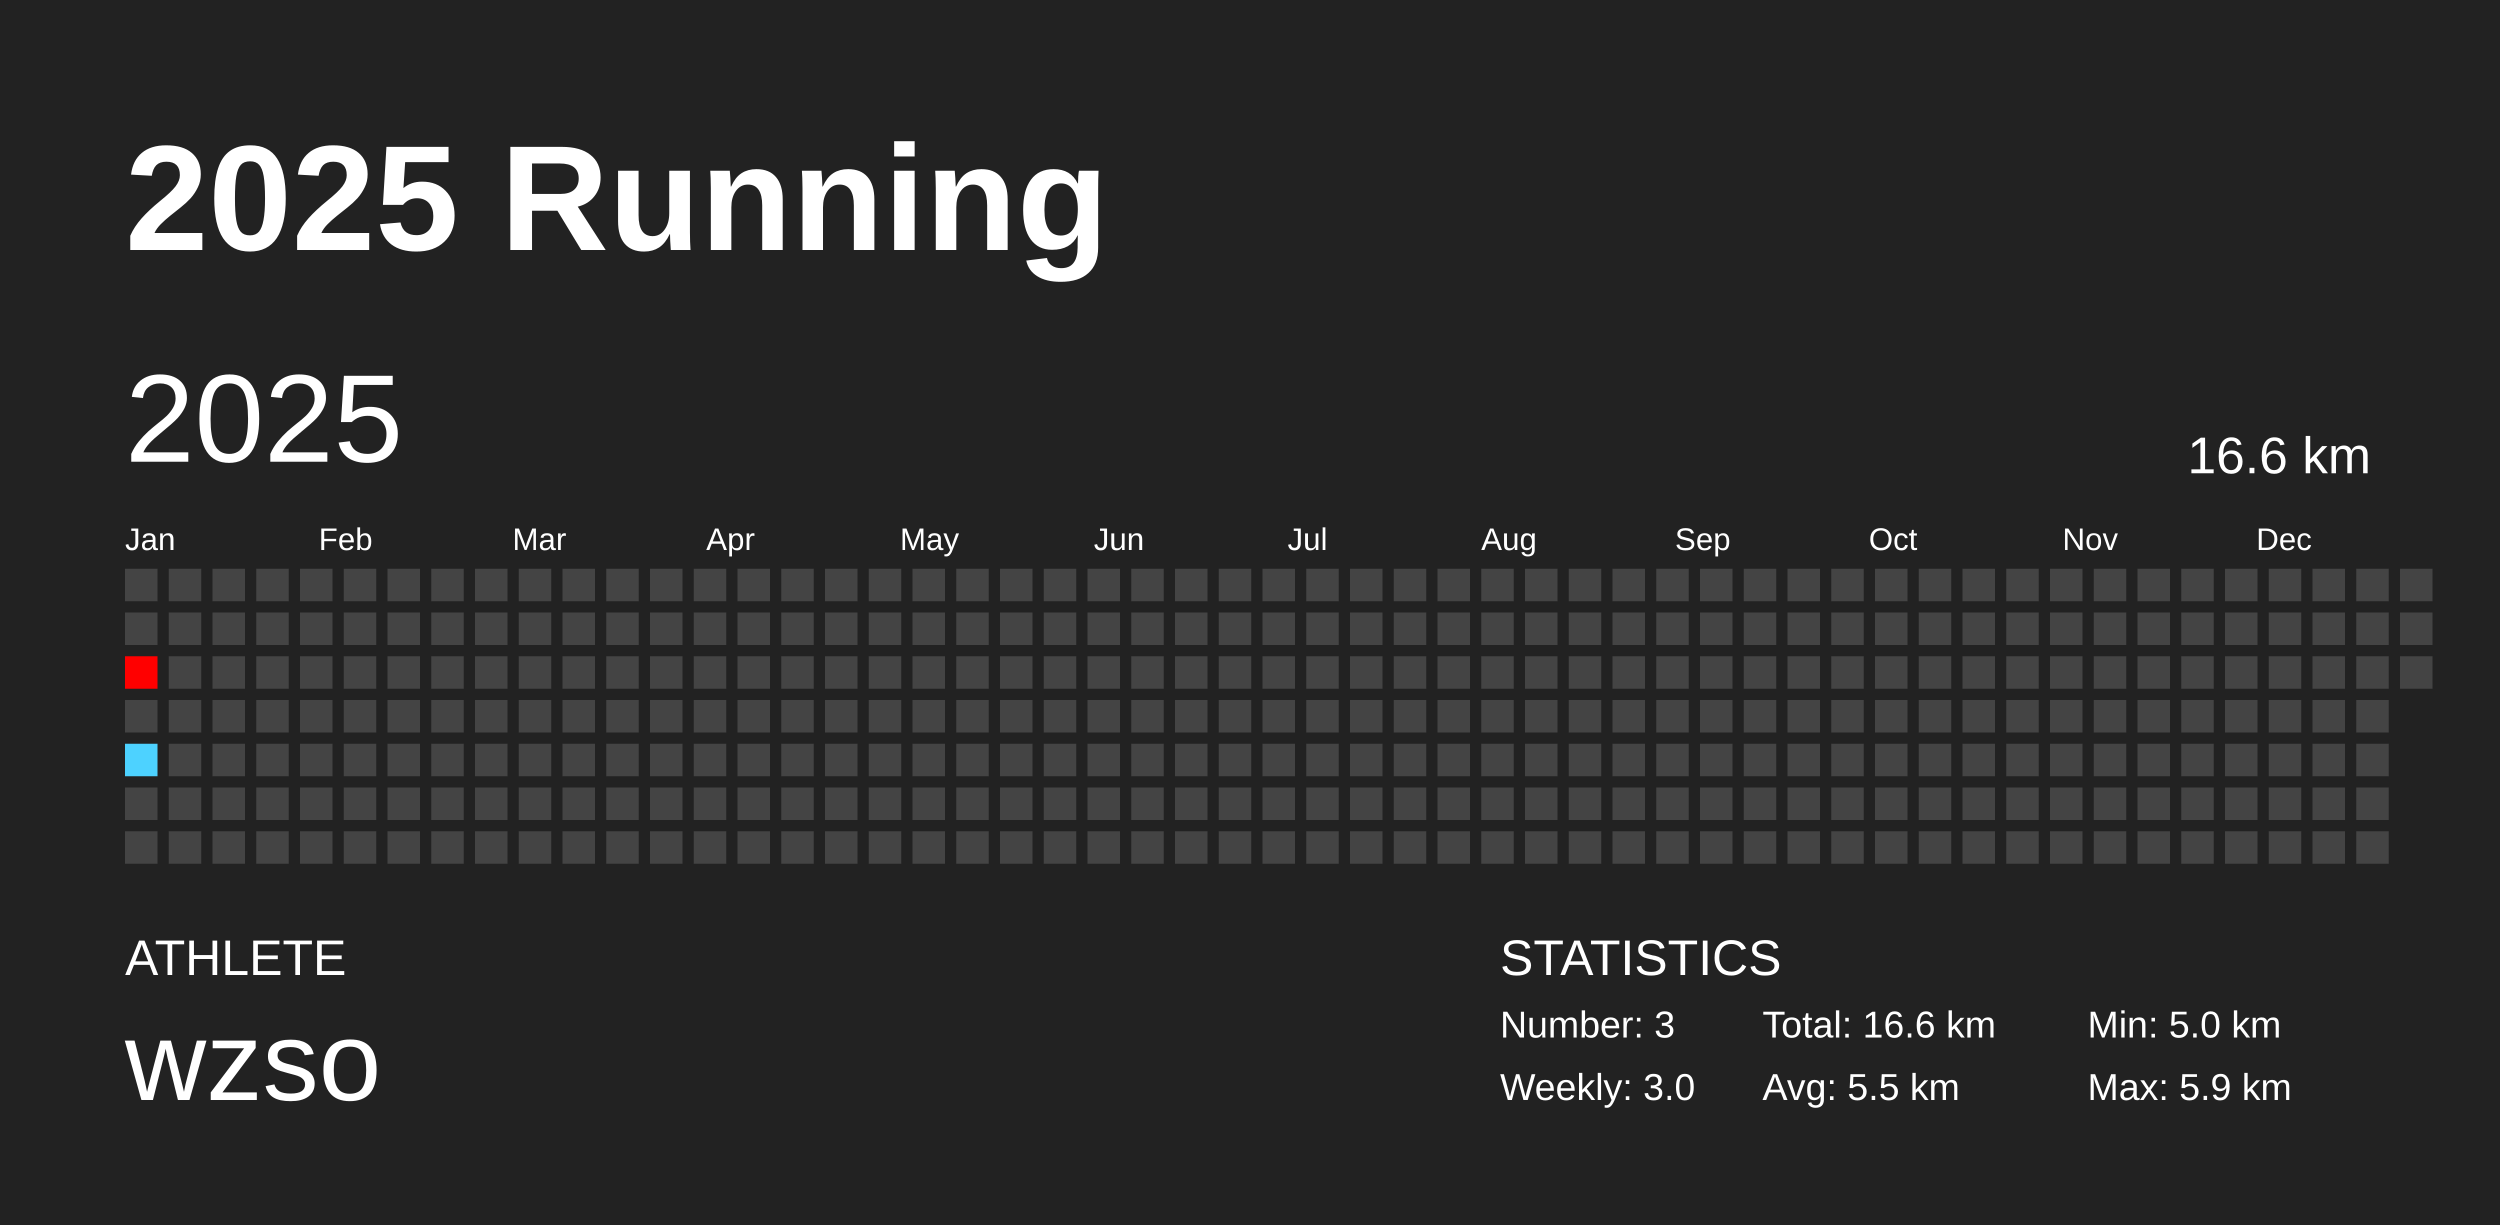
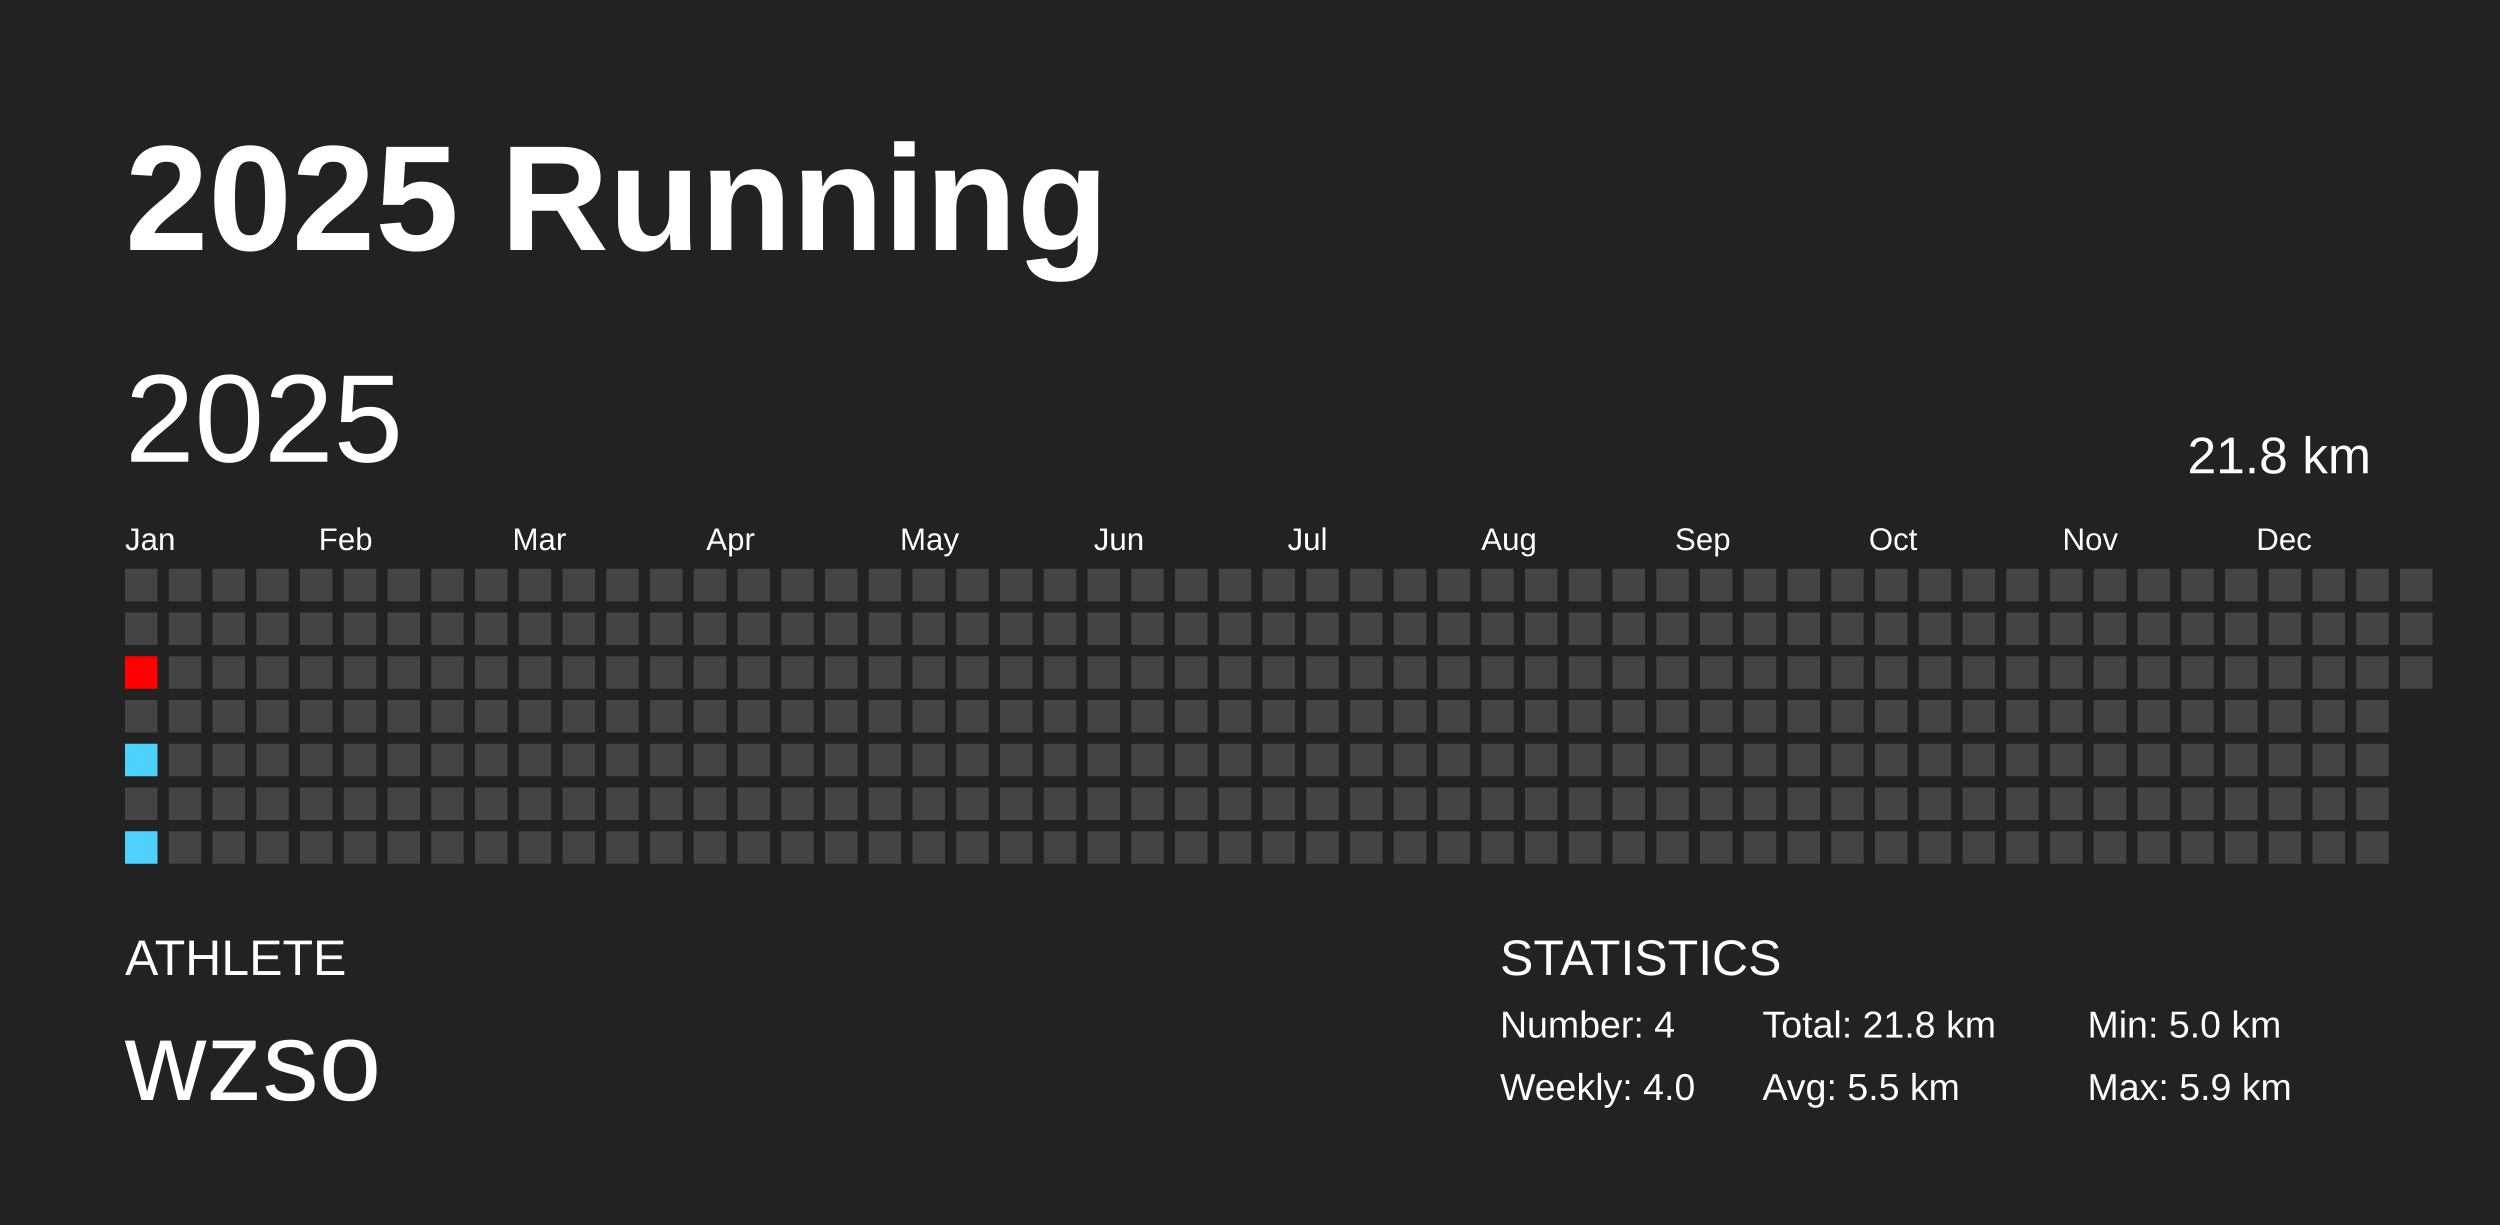
<svg xmlns="http://www.w3.org/2000/svg" baseProfile="full" height="98mm" version="1.1" viewBox="0,0,200,98" width="200mm">
  <defs />
  <rect fill="#222222" height="98" width="200" x="0" y="0" />
  <text fill="#FFFFFF" style="font-size:12px; font-family:Arial; font-weight:bold;" x="10" y="20">2025 Running</text>
  <text fill="#FFFFFF" style="font-size:4px; font-family:Arial" x="10" y="78">ATHLETE</text>
  <text fill="#FFFFFF" style="font-size:9px; font-family:Arial" x="10" y="88">wzso</text>
  <text fill="#FFFFFF" style="font-size:4px; font-family:Arial" x="120" y="78">STATISTICS</text>
-   <text fill="#FFFFFF" style="font-size:3px; font-family:Arial" x="120" y="83">Number: 3</text>
-   <text fill="#FFFFFF" style="font-size:3px; font-family:Arial" x="120" y="88">Weekly: 3.0</text>
-   <text fill="#FFFFFF" style="font-size:3px; font-family:Arial" x="141" y="83">Total: 16.6 km</text>
+   <text fill="#FFFFFF" style="font-size:3px; font-family:Arial" x="120" y="83">Number: 4</text>
+   <text fill="#FFFFFF" style="font-size:3px; font-family:Arial" x="120" y="88">Weekly: 4.0</text>
+   <text fill="#FFFFFF" style="font-size:3px; font-family:Arial" x="141" y="83">Total: 21.8 km</text>
  <text fill="#FFFFFF" style="font-size:3px; font-family:Arial" x="141" y="88">Avg: 5.5 km</text>
  <text fill="#FFFFFF" style="font-size:3px; font-family:Arial" x="167" y="83">Min: 5.0 km</text>
  <text fill="#FFFFFF" style="font-size:3px; font-family:Arial" x="167" y="88">Max: 5.9 km</text>
  <text dominant-baseline="hanging" fill="#FFFFFF" style="font-size:10.0px; font-family:Arial;" x="10" y="30">2025</text>
-   <text dominant-baseline="hanging" fill="#FFFFFF" style="font-size:4.125px; font-family:Arial;" x="175" y="35">16.6 km</text>
+   <text dominant-baseline="hanging" fill="#FFFFFF" style="font-size:4.125px; font-family:Arial;" x="175" y="35">21.8 km</text>
  <text fill="#FFFFFF" style="font-size:2.5px; font-family:Arial" x="10.0" y="44">Jan</text>
  <text fill="#FFFFFF" style="font-size:2.5px; font-family:Arial" x="25.5" y="44">Feb</text>
  <text fill="#FFFFFF" style="font-size:2.5px; font-family:Arial" x="41.0" y="44">Mar</text>
  <text fill="#FFFFFF" style="font-size:2.5px; font-family:Arial" x="56.5" y="44">Apr</text>
  <text fill="#FFFFFF" style="font-size:2.5px; font-family:Arial" x="72.0" y="44">May</text>
  <text fill="#FFFFFF" style="font-size:2.5px; font-family:Arial" x="87.5" y="44">Jun</text>
  <text fill="#FFFFFF" style="font-size:2.5px; font-family:Arial" x="103.0" y="44">Jul</text>
  <text fill="#FFFFFF" style="font-size:2.5px; font-family:Arial" x="118.5" y="44">Aug</text>
  <text fill="#FFFFFF" style="font-size:2.5px; font-family:Arial" x="134.0" y="44">Sep</text>
  <text fill="#FFFFFF" style="font-size:2.5px; font-family:Arial" x="149.5" y="44">Oct</text>
  <text fill="#FFFFFF" style="font-size:2.5px; font-family:Arial" x="165.0" y="44">Nov</text>
  <text fill="#FFFFFF" style="font-size:2.5px; font-family:Arial" x="180.5" y="44">Dec</text>
  <rect fill="#444444" height="2.6" width="2.6" x="10.0" y="45.5" />
  <rect fill="#444444" height="2.6" width="2.6" x="10.0" y="49.0" />
  <rect fill="#ff0000" height="2.6" width="2.6" x="10.0" y="52.5" />
  <rect fill="#444444" height="2.6" width="2.6" x="10.0" y="56.0" />
  <rect fill="#4dd2ff" height="2.6" width="2.6" x="10.0" y="59.5" />
  <rect fill="#444444" height="2.6" width="2.6" x="10.0" y="63.0" />
-   <rect fill="#444444" height="2.6" width="2.6" x="10.0" y="66.5" />
+   <rect fill="#4dd2ff" height="2.6" width="2.6" x="10.0" y="66.5" />
  <rect fill="#444444" height="2.6" width="2.6" x="13.5" y="45.5" />
  <rect fill="#444444" height="2.6" width="2.6" x="13.5" y="49.0" />
  <rect fill="#444444" height="2.6" width="2.6" x="13.5" y="52.5" />
  <rect fill="#444444" height="2.6" width="2.6" x="13.5" y="56.0" />
  <rect fill="#444444" height="2.6" width="2.6" x="13.5" y="59.5" />
  <rect fill="#444444" height="2.6" width="2.6" x="13.5" y="63.0" />
  <rect fill="#444444" height="2.6" width="2.6" x="13.5" y="66.5" />
  <rect fill="#444444" height="2.6" width="2.6" x="17.0" y="45.5" />
  <rect fill="#444444" height="2.6" width="2.6" x="17.0" y="49.0" />
  <rect fill="#444444" height="2.6" width="2.6" x="17.0" y="52.5" />
  <rect fill="#444444" height="2.6" width="2.6" x="17.0" y="56.0" />
  <rect fill="#444444" height="2.6" width="2.6" x="17.0" y="59.5" />
  <rect fill="#444444" height="2.6" width="2.6" x="17.0" y="63.0" />
  <rect fill="#444444" height="2.6" width="2.6" x="17.0" y="66.5" />
  <rect fill="#444444" height="2.6" width="2.6" x="20.5" y="45.5" />
  <rect fill="#444444" height="2.6" width="2.6" x="20.5" y="49.0" />
  <rect fill="#444444" height="2.6" width="2.6" x="20.5" y="52.5" />
  <rect fill="#444444" height="2.6" width="2.6" x="20.5" y="56.0" />
  <rect fill="#444444" height="2.6" width="2.6" x="20.5" y="59.5" />
  <rect fill="#444444" height="2.6" width="2.6" x="20.5" y="63.0" />
  <rect fill="#444444" height="2.6" width="2.6" x="20.5" y="66.5" />
  <rect fill="#444444" height="2.6" width="2.6" x="24.0" y="45.5" />
  <rect fill="#444444" height="2.6" width="2.6" x="24.0" y="49.0" />
  <rect fill="#444444" height="2.6" width="2.6" x="24.0" y="52.5" />
  <rect fill="#444444" height="2.6" width="2.6" x="24.0" y="56.0" />
  <rect fill="#444444" height="2.6" width="2.6" x="24.0" y="59.5" />
  <rect fill="#444444" height="2.6" width="2.6" x="24.0" y="63.0" />
  <rect fill="#444444" height="2.6" width="2.6" x="24.0" y="66.5" />
  <rect fill="#444444" height="2.6" width="2.6" x="27.5" y="45.5" />
  <rect fill="#444444" height="2.6" width="2.6" x="27.5" y="49.0" />
  <rect fill="#444444" height="2.6" width="2.6" x="27.5" y="52.5" />
  <rect fill="#444444" height="2.6" width="2.6" x="27.5" y="56.0" />
  <rect fill="#444444" height="2.6" width="2.6" x="27.5" y="59.5" />
  <rect fill="#444444" height="2.6" width="2.6" x="27.5" y="63.0" />
  <rect fill="#444444" height="2.6" width="2.6" x="27.5" y="66.5" />
  <rect fill="#444444" height="2.6" width="2.6" x="31.0" y="45.5" />
  <rect fill="#444444" height="2.6" width="2.6" x="31.0" y="49.0" />
  <rect fill="#444444" height="2.6" width="2.6" x="31.0" y="52.5" />
  <rect fill="#444444" height="2.6" width="2.6" x="31.0" y="56.0" />
  <rect fill="#444444" height="2.6" width="2.6" x="31.0" y="59.5" />
  <rect fill="#444444" height="2.6" width="2.6" x="31.0" y="63.0" />
  <rect fill="#444444" height="2.6" width="2.6" x="31.0" y="66.5" />
  <rect fill="#444444" height="2.6" width="2.6" x="34.5" y="45.5" />
  <rect fill="#444444" height="2.6" width="2.6" x="34.5" y="49.0" />
  <rect fill="#444444" height="2.6" width="2.6" x="34.5" y="52.5" />
  <rect fill="#444444" height="2.6" width="2.6" x="34.5" y="56.0" />
  <rect fill="#444444" height="2.6" width="2.6" x="34.5" y="59.5" />
  <rect fill="#444444" height="2.6" width="2.6" x="34.5" y="63.0" />
  <rect fill="#444444" height="2.6" width="2.6" x="34.5" y="66.5" />
  <rect fill="#444444" height="2.6" width="2.6" x="38.0" y="45.5" />
  <rect fill="#444444" height="2.6" width="2.6" x="38.0" y="49.0" />
  <rect fill="#444444" height="2.6" width="2.6" x="38.0" y="52.5" />
  <rect fill="#444444" height="2.6" width="2.6" x="38.0" y="56.0" />
  <rect fill="#444444" height="2.6" width="2.6" x="38.0" y="59.5" />
  <rect fill="#444444" height="2.6" width="2.6" x="38.0" y="63.0" />
  <rect fill="#444444" height="2.6" width="2.6" x="38.0" y="66.5" />
  <rect fill="#444444" height="2.6" width="2.6" x="41.5" y="45.5" />
  <rect fill="#444444" height="2.6" width="2.6" x="41.5" y="49.0" />
  <rect fill="#444444" height="2.6" width="2.6" x="41.5" y="52.5" />
  <rect fill="#444444" height="2.6" width="2.6" x="41.5" y="56.0" />
  <rect fill="#444444" height="2.6" width="2.6" x="41.5" y="59.5" />
  <rect fill="#444444" height="2.6" width="2.6" x="41.5" y="63.0" />
  <rect fill="#444444" height="2.6" width="2.6" x="41.5" y="66.5" />
  <rect fill="#444444" height="2.6" width="2.6" x="45.0" y="45.5" />
  <rect fill="#444444" height="2.6" width="2.6" x="45.0" y="49.0" />
  <rect fill="#444444" height="2.6" width="2.6" x="45.0" y="52.5" />
  <rect fill="#444444" height="2.6" width="2.6" x="45.0" y="56.0" />
  <rect fill="#444444" height="2.6" width="2.6" x="45.0" y="59.5" />
  <rect fill="#444444" height="2.6" width="2.6" x="45.0" y="63.0" />
  <rect fill="#444444" height="2.6" width="2.6" x="45.0" y="66.5" />
  <rect fill="#444444" height="2.6" width="2.6" x="48.5" y="45.5" />
  <rect fill="#444444" height="2.6" width="2.6" x="48.5" y="49.0" />
  <rect fill="#444444" height="2.6" width="2.6" x="48.5" y="52.5" />
  <rect fill="#444444" height="2.6" width="2.6" x="48.5" y="56.0" />
  <rect fill="#444444" height="2.6" width="2.6" x="48.5" y="59.5" />
  <rect fill="#444444" height="2.6" width="2.6" x="48.5" y="63.0" />
  <rect fill="#444444" height="2.6" width="2.6" x="48.5" y="66.5" />
  <rect fill="#444444" height="2.6" width="2.6" x="52.0" y="45.5" />
  <rect fill="#444444" height="2.6" width="2.6" x="52.0" y="49.0" />
  <rect fill="#444444" height="2.6" width="2.6" x="52.0" y="52.5" />
  <rect fill="#444444" height="2.6" width="2.6" x="52.0" y="56.0" />
  <rect fill="#444444" height="2.6" width="2.6" x="52.0" y="59.5" />
  <rect fill="#444444" height="2.6" width="2.6" x="52.0" y="63.0" />
  <rect fill="#444444" height="2.6" width="2.6" x="52.0" y="66.5" />
  <rect fill="#444444" height="2.6" width="2.6" x="55.5" y="45.5" />
  <rect fill="#444444" height="2.6" width="2.6" x="55.5" y="49.0" />
  <rect fill="#444444" height="2.6" width="2.6" x="55.5" y="52.5" />
  <rect fill="#444444" height="2.6" width="2.6" x="55.5" y="56.0" />
  <rect fill="#444444" height="2.6" width="2.6" x="55.5" y="59.5" />
  <rect fill="#444444" height="2.6" width="2.6" x="55.5" y="63.0" />
  <rect fill="#444444" height="2.6" width="2.6" x="55.5" y="66.5" />
  <rect fill="#444444" height="2.6" width="2.6" x="59.0" y="45.5" />
  <rect fill="#444444" height="2.6" width="2.6" x="59.0" y="49.0" />
  <rect fill="#444444" height="2.6" width="2.6" x="59.0" y="52.5" />
  <rect fill="#444444" height="2.6" width="2.6" x="59.0" y="56.0" />
  <rect fill="#444444" height="2.6" width="2.6" x="59.0" y="59.5" />
  <rect fill="#444444" height="2.6" width="2.6" x="59.0" y="63.0" />
  <rect fill="#444444" height="2.6" width="2.6" x="59.0" y="66.5" />
  <rect fill="#444444" height="2.6" width="2.6" x="62.5" y="45.5" />
  <rect fill="#444444" height="2.6" width="2.6" x="62.5" y="49.0" />
  <rect fill="#444444" height="2.6" width="2.6" x="62.5" y="52.5" />
  <rect fill="#444444" height="2.6" width="2.6" x="62.5" y="56.0" />
  <rect fill="#444444" height="2.6" width="2.6" x="62.5" y="59.5" />
  <rect fill="#444444" height="2.6" width="2.6" x="62.5" y="63.0" />
  <rect fill="#444444" height="2.6" width="2.6" x="62.5" y="66.5" />
  <rect fill="#444444" height="2.6" width="2.6" x="66.0" y="45.5" />
  <rect fill="#444444" height="2.6" width="2.6" x="66.0" y="49.0" />
  <rect fill="#444444" height="2.6" width="2.6" x="66.0" y="52.5" />
  <rect fill="#444444" height="2.6" width="2.6" x="66.0" y="56.0" />
  <rect fill="#444444" height="2.6" width="2.6" x="66.0" y="59.5" />
  <rect fill="#444444" height="2.6" width="2.6" x="66.0" y="63.0" />
  <rect fill="#444444" height="2.6" width="2.6" x="66.0" y="66.5" />
  <rect fill="#444444" height="2.6" width="2.6" x="69.5" y="45.5" />
  <rect fill="#444444" height="2.6" width="2.6" x="69.5" y="49.0" />
  <rect fill="#444444" height="2.6" width="2.6" x="69.5" y="52.5" />
  <rect fill="#444444" height="2.6" width="2.6" x="69.5" y="56.0" />
  <rect fill="#444444" height="2.6" width="2.6" x="69.5" y="59.5" />
  <rect fill="#444444" height="2.6" width="2.6" x="69.5" y="63.0" />
  <rect fill="#444444" height="2.6" width="2.6" x="69.5" y="66.5" />
  <rect fill="#444444" height="2.6" width="2.6" x="73.0" y="45.5" />
  <rect fill="#444444" height="2.6" width="2.6" x="73.0" y="49.0" />
  <rect fill="#444444" height="2.6" width="2.6" x="73.0" y="52.5" />
  <rect fill="#444444" height="2.6" width="2.6" x="73.0" y="56.0" />
  <rect fill="#444444" height="2.6" width="2.6" x="73.0" y="59.5" />
  <rect fill="#444444" height="2.6" width="2.6" x="73.0" y="63.0" />
  <rect fill="#444444" height="2.6" width="2.6" x="73.0" y="66.5" />
  <rect fill="#444444" height="2.6" width="2.6" x="76.5" y="45.5" />
  <rect fill="#444444" height="2.6" width="2.6" x="76.5" y="49.0" />
  <rect fill="#444444" height="2.6" width="2.6" x="76.5" y="52.5" />
  <rect fill="#444444" height="2.6" width="2.6" x="76.5" y="56.0" />
  <rect fill="#444444" height="2.6" width="2.6" x="76.5" y="59.5" />
  <rect fill="#444444" height="2.6" width="2.6" x="76.5" y="63.0" />
  <rect fill="#444444" height="2.6" width="2.6" x="76.5" y="66.5" />
  <rect fill="#444444" height="2.6" width="2.6" x="80.0" y="45.5" />
  <rect fill="#444444" height="2.6" width="2.6" x="80.0" y="49.0" />
  <rect fill="#444444" height="2.6" width="2.6" x="80.0" y="52.5" />
  <rect fill="#444444" height="2.6" width="2.6" x="80.0" y="56.0" />
  <rect fill="#444444" height="2.6" width="2.6" x="80.0" y="59.5" />
  <rect fill="#444444" height="2.6" width="2.6" x="80.0" y="63.0" />
  <rect fill="#444444" height="2.6" width="2.6" x="80.0" y="66.5" />
  <rect fill="#444444" height="2.6" width="2.6" x="83.5" y="45.5" />
  <rect fill="#444444" height="2.6" width="2.6" x="83.5" y="49.0" />
  <rect fill="#444444" height="2.6" width="2.6" x="83.5" y="52.5" />
  <rect fill="#444444" height="2.6" width="2.6" x="83.5" y="56.0" />
  <rect fill="#444444" height="2.6" width="2.6" x="83.5" y="59.5" />
  <rect fill="#444444" height="2.6" width="2.6" x="83.5" y="63.0" />
  <rect fill="#444444" height="2.6" width="2.6" x="83.5" y="66.5" />
  <rect fill="#444444" height="2.6" width="2.6" x="87.0" y="45.5" />
  <rect fill="#444444" height="2.6" width="2.6" x="87.0" y="49.0" />
  <rect fill="#444444" height="2.6" width="2.6" x="87.0" y="52.5" />
  <rect fill="#444444" height="2.6" width="2.6" x="87.0" y="56.0" />
  <rect fill="#444444" height="2.6" width="2.6" x="87.0" y="59.5" />
  <rect fill="#444444" height="2.6" width="2.6" x="87.0" y="63.0" />
  <rect fill="#444444" height="2.6" width="2.6" x="87.0" y="66.5" />
  <rect fill="#444444" height="2.6" width="2.6" x="90.5" y="45.5" />
  <rect fill="#444444" height="2.6" width="2.6" x="90.5" y="49.0" />
  <rect fill="#444444" height="2.6" width="2.6" x="90.5" y="52.5" />
  <rect fill="#444444" height="2.6" width="2.6" x="90.5" y="56.0" />
  <rect fill="#444444" height="2.6" width="2.6" x="90.5" y="59.5" />
  <rect fill="#444444" height="2.6" width="2.6" x="90.5" y="63.0" />
  <rect fill="#444444" height="2.6" width="2.6" x="90.5" y="66.5" />
  <rect fill="#444444" height="2.6" width="2.6" x="94.0" y="45.5" />
  <rect fill="#444444" height="2.6" width="2.6" x="94.0" y="49.0" />
  <rect fill="#444444" height="2.6" width="2.6" x="94.0" y="52.5" />
  <rect fill="#444444" height="2.6" width="2.6" x="94.0" y="56.0" />
  <rect fill="#444444" height="2.6" width="2.6" x="94.0" y="59.5" />
  <rect fill="#444444" height="2.6" width="2.6" x="94.0" y="63.0" />
  <rect fill="#444444" height="2.6" width="2.6" x="94.0" y="66.5" />
  <rect fill="#444444" height="2.6" width="2.6" x="97.5" y="45.5" />
  <rect fill="#444444" height="2.6" width="2.6" x="97.5" y="49.0" />
  <rect fill="#444444" height="2.6" width="2.6" x="97.5" y="52.5" />
  <rect fill="#444444" height="2.6" width="2.6" x="97.5" y="56.0" />
  <rect fill="#444444" height="2.6" width="2.6" x="97.5" y="59.5" />
  <rect fill="#444444" height="2.6" width="2.6" x="97.5" y="63.0" />
  <rect fill="#444444" height="2.6" width="2.6" x="97.5" y="66.5" />
  <rect fill="#444444" height="2.6" width="2.6" x="101.0" y="45.5" />
  <rect fill="#444444" height="2.6" width="2.6" x="101.0" y="49.0" />
  <rect fill="#444444" height="2.6" width="2.6" x="101.0" y="52.5" />
  <rect fill="#444444" height="2.6" width="2.6" x="101.0" y="56.0" />
  <rect fill="#444444" height="2.6" width="2.6" x="101.0" y="59.5" />
  <rect fill="#444444" height="2.6" width="2.6" x="101.0" y="63.0" />
  <rect fill="#444444" height="2.6" width="2.6" x="101.0" y="66.5" />
  <rect fill="#444444" height="2.6" width="2.6" x="104.5" y="45.5" />
  <rect fill="#444444" height="2.6" width="2.6" x="104.5" y="49.0" />
  <rect fill="#444444" height="2.6" width="2.6" x="104.5" y="52.5" />
  <rect fill="#444444" height="2.6" width="2.6" x="104.5" y="56.0" />
  <rect fill="#444444" height="2.6" width="2.6" x="104.5" y="59.5" />
  <rect fill="#444444" height="2.6" width="2.6" x="104.5" y="63.0" />
  <rect fill="#444444" height="2.6" width="2.6" x="104.5" y="66.5" />
  <rect fill="#444444" height="2.6" width="2.6" x="108.0" y="45.5" />
  <rect fill="#444444" height="2.6" width="2.6" x="108.0" y="49.0" />
  <rect fill="#444444" height="2.6" width="2.6" x="108.0" y="52.5" />
  <rect fill="#444444" height="2.6" width="2.6" x="108.0" y="56.0" />
  <rect fill="#444444" height="2.6" width="2.6" x="108.0" y="59.5" />
  <rect fill="#444444" height="2.6" width="2.6" x="108.0" y="63.0" />
  <rect fill="#444444" height="2.6" width="2.6" x="108.0" y="66.5" />
  <rect fill="#444444" height="2.6" width="2.6" x="111.5" y="45.5" />
  <rect fill="#444444" height="2.6" width="2.6" x="111.5" y="49.0" />
  <rect fill="#444444" height="2.6" width="2.6" x="111.5" y="52.5" />
  <rect fill="#444444" height="2.6" width="2.6" x="111.5" y="56.0" />
  <rect fill="#444444" height="2.6" width="2.6" x="111.5" y="59.5" />
  <rect fill="#444444" height="2.6" width="2.6" x="111.5" y="63.0" />
  <rect fill="#444444" height="2.6" width="2.6" x="111.5" y="66.5" />
  <rect fill="#444444" height="2.6" width="2.6" x="115.0" y="45.5" />
  <rect fill="#444444" height="2.6" width="2.6" x="115.0" y="49.0" />
  <rect fill="#444444" height="2.6" width="2.6" x="115.0" y="52.5" />
  <rect fill="#444444" height="2.6" width="2.6" x="115.0" y="56.0" />
  <rect fill="#444444" height="2.6" width="2.6" x="115.0" y="59.5" />
  <rect fill="#444444" height="2.6" width="2.6" x="115.0" y="63.0" />
  <rect fill="#444444" height="2.6" width="2.6" x="115.0" y="66.5" />
  <rect fill="#444444" height="2.6" width="2.6" x="118.5" y="45.5" />
  <rect fill="#444444" height="2.6" width="2.6" x="118.5" y="49.0" />
  <rect fill="#444444" height="2.6" width="2.6" x="118.5" y="52.5" />
  <rect fill="#444444" height="2.6" width="2.6" x="118.5" y="56.0" />
  <rect fill="#444444" height="2.6" width="2.6" x="118.5" y="59.5" />
  <rect fill="#444444" height="2.6" width="2.6" x="118.5" y="63.0" />
  <rect fill="#444444" height="2.6" width="2.6" x="118.5" y="66.5" />
  <rect fill="#444444" height="2.6" width="2.6" x="122.0" y="45.5" />
  <rect fill="#444444" height="2.6" width="2.6" x="122.0" y="49.0" />
  <rect fill="#444444" height="2.6" width="2.6" x="122.0" y="52.5" />
  <rect fill="#444444" height="2.6" width="2.6" x="122.0" y="56.0" />
  <rect fill="#444444" height="2.6" width="2.6" x="122.0" y="59.5" />
  <rect fill="#444444" height="2.6" width="2.6" x="122.0" y="63.0" />
  <rect fill="#444444" height="2.6" width="2.6" x="122.0" y="66.5" />
  <rect fill="#444444" height="2.6" width="2.6" x="125.5" y="45.5" />
  <rect fill="#444444" height="2.6" width="2.6" x="125.5" y="49.0" />
  <rect fill="#444444" height="2.6" width="2.6" x="125.5" y="52.5" />
  <rect fill="#444444" height="2.6" width="2.6" x="125.5" y="56.0" />
  <rect fill="#444444" height="2.6" width="2.6" x="125.5" y="59.5" />
  <rect fill="#444444" height="2.6" width="2.6" x="125.5" y="63.0" />
  <rect fill="#444444" height="2.6" width="2.6" x="125.5" y="66.5" />
  <rect fill="#444444" height="2.6" width="2.6" x="129.0" y="45.5" />
  <rect fill="#444444" height="2.6" width="2.6" x="129.0" y="49.0" />
  <rect fill="#444444" height="2.6" width="2.6" x="129.0" y="52.5" />
  <rect fill="#444444" height="2.6" width="2.6" x="129.0" y="56.0" />
  <rect fill="#444444" height="2.6" width="2.6" x="129.0" y="59.5" />
  <rect fill="#444444" height="2.6" width="2.6" x="129.0" y="63.0" />
  <rect fill="#444444" height="2.6" width="2.6" x="129.0" y="66.5" />
  <rect fill="#444444" height="2.6" width="2.6" x="132.5" y="45.5" />
  <rect fill="#444444" height="2.6" width="2.6" x="132.5" y="49.0" />
  <rect fill="#444444" height="2.6" width="2.6" x="132.5" y="52.5" />
  <rect fill="#444444" height="2.6" width="2.6" x="132.5" y="56.0" />
  <rect fill="#444444" height="2.6" width="2.6" x="132.5" y="59.5" />
  <rect fill="#444444" height="2.6" width="2.6" x="132.5" y="63.0" />
  <rect fill="#444444" height="2.6" width="2.6" x="132.5" y="66.5" />
  <rect fill="#444444" height="2.6" width="2.6" x="136.0" y="45.5" />
  <rect fill="#444444" height="2.6" width="2.6" x="136.0" y="49.0" />
  <rect fill="#444444" height="2.6" width="2.6" x="136.0" y="52.5" />
  <rect fill="#444444" height="2.6" width="2.6" x="136.0" y="56.0" />
  <rect fill="#444444" height="2.6" width="2.6" x="136.0" y="59.5" />
  <rect fill="#444444" height="2.6" width="2.6" x="136.0" y="63.0" />
  <rect fill="#444444" height="2.6" width="2.6" x="136.0" y="66.5" />
  <rect fill="#444444" height="2.6" width="2.6" x="139.5" y="45.5" />
  <rect fill="#444444" height="2.6" width="2.6" x="139.5" y="49.0" />
  <rect fill="#444444" height="2.6" width="2.6" x="139.5" y="52.5" />
  <rect fill="#444444" height="2.6" width="2.6" x="139.5" y="56.0" />
  <rect fill="#444444" height="2.6" width="2.6" x="139.5" y="59.5" />
  <rect fill="#444444" height="2.6" width="2.6" x="139.5" y="63.0" />
  <rect fill="#444444" height="2.6" width="2.6" x="139.5" y="66.5" />
  <rect fill="#444444" height="2.6" width="2.6" x="143.0" y="45.5" />
  <rect fill="#444444" height="2.6" width="2.6" x="143.0" y="49.0" />
  <rect fill="#444444" height="2.6" width="2.6" x="143.0" y="52.5" />
  <rect fill="#444444" height="2.6" width="2.6" x="143.0" y="56.0" />
  <rect fill="#444444" height="2.6" width="2.6" x="143.0" y="59.5" />
  <rect fill="#444444" height="2.6" width="2.6" x="143.0" y="63.0" />
  <rect fill="#444444" height="2.6" width="2.6" x="143.0" y="66.5" />
  <rect fill="#444444" height="2.6" width="2.6" x="146.5" y="45.5" />
  <rect fill="#444444" height="2.6" width="2.6" x="146.5" y="49.0" />
  <rect fill="#444444" height="2.6" width="2.6" x="146.5" y="52.5" />
  <rect fill="#444444" height="2.6" width="2.6" x="146.5" y="56.0" />
  <rect fill="#444444" height="2.6" width="2.6" x="146.5" y="59.5" />
  <rect fill="#444444" height="2.6" width="2.6" x="146.5" y="63.0" />
  <rect fill="#444444" height="2.6" width="2.6" x="146.5" y="66.5" />
  <rect fill="#444444" height="2.6" width="2.6" x="150.0" y="45.5" />
  <rect fill="#444444" height="2.6" width="2.6" x="150.0" y="49.0" />
  <rect fill="#444444" height="2.6" width="2.6" x="150.0" y="52.5" />
  <rect fill="#444444" height="2.6" width="2.6" x="150.0" y="56.0" />
  <rect fill="#444444" height="2.6" width="2.6" x="150.0" y="59.5" />
  <rect fill="#444444" height="2.6" width="2.6" x="150.0" y="63.0" />
  <rect fill="#444444" height="2.6" width="2.6" x="150.0" y="66.5" />
  <rect fill="#444444" height="2.6" width="2.6" x="153.5" y="45.5" />
  <rect fill="#444444" height="2.6" width="2.6" x="153.5" y="49.0" />
  <rect fill="#444444" height="2.6" width="2.6" x="153.5" y="52.5" />
  <rect fill="#444444" height="2.6" width="2.6" x="153.5" y="56.0" />
  <rect fill="#444444" height="2.6" width="2.6" x="153.5" y="59.5" />
  <rect fill="#444444" height="2.6" width="2.6" x="153.5" y="63.0" />
  <rect fill="#444444" height="2.6" width="2.6" x="153.5" y="66.5" />
  <rect fill="#444444" height="2.6" width="2.6" x="157.0" y="45.5" />
  <rect fill="#444444" height="2.6" width="2.6" x="157.0" y="49.0" />
  <rect fill="#444444" height="2.6" width="2.6" x="157.0" y="52.5" />
  <rect fill="#444444" height="2.6" width="2.6" x="157.0" y="56.0" />
  <rect fill="#444444" height="2.6" width="2.6" x="157.0" y="59.5" />
  <rect fill="#444444" height="2.6" width="2.6" x="157.0" y="63.0" />
  <rect fill="#444444" height="2.6" width="2.6" x="157.0" y="66.5" />
  <rect fill="#444444" height="2.6" width="2.6" x="160.5" y="45.5" />
  <rect fill="#444444" height="2.6" width="2.6" x="160.5" y="49.0" />
  <rect fill="#444444" height="2.6" width="2.6" x="160.5" y="52.5" />
  <rect fill="#444444" height="2.6" width="2.6" x="160.5" y="56.0" />
  <rect fill="#444444" height="2.6" width="2.6" x="160.5" y="59.5" />
  <rect fill="#444444" height="2.6" width="2.6" x="160.5" y="63.0" />
  <rect fill="#444444" height="2.6" width="2.6" x="160.5" y="66.5" />
  <rect fill="#444444" height="2.6" width="2.6" x="164.0" y="45.5" />
  <rect fill="#444444" height="2.6" width="2.6" x="164.0" y="49.0" />
  <rect fill="#444444" height="2.6" width="2.6" x="164.0" y="52.5" />
  <rect fill="#444444" height="2.6" width="2.6" x="164.0" y="56.0" />
  <rect fill="#444444" height="2.6" width="2.6" x="164.0" y="59.5" />
  <rect fill="#444444" height="2.6" width="2.6" x="164.0" y="63.0" />
  <rect fill="#444444" height="2.6" width="2.6" x="164.0" y="66.5" />
  <rect fill="#444444" height="2.6" width="2.6" x="167.5" y="45.5" />
  <rect fill="#444444" height="2.6" width="2.6" x="167.5" y="49.0" />
  <rect fill="#444444" height="2.6" width="2.6" x="167.5" y="52.5" />
  <rect fill="#444444" height="2.6" width="2.6" x="167.5" y="56.0" />
  <rect fill="#444444" height="2.6" width="2.6" x="167.5" y="59.5" />
  <rect fill="#444444" height="2.6" width="2.6" x="167.5" y="63.0" />
  <rect fill="#444444" height="2.6" width="2.6" x="167.5" y="66.5" />
  <rect fill="#444444" height="2.6" width="2.6" x="171.0" y="45.5" />
  <rect fill="#444444" height="2.6" width="2.6" x="171.0" y="49.0" />
  <rect fill="#444444" height="2.6" width="2.6" x="171.0" y="52.5" />
  <rect fill="#444444" height="2.6" width="2.6" x="171.0" y="56.0" />
  <rect fill="#444444" height="2.6" width="2.6" x="171.0" y="59.5" />
  <rect fill="#444444" height="2.6" width="2.6" x="171.0" y="63.0" />
  <rect fill="#444444" height="2.6" width="2.6" x="171.0" y="66.5" />
  <rect fill="#444444" height="2.6" width="2.6" x="174.5" y="45.5" />
  <rect fill="#444444" height="2.6" width="2.6" x="174.5" y="49.0" />
  <rect fill="#444444" height="2.6" width="2.6" x="174.5" y="52.5" />
  <rect fill="#444444" height="2.6" width="2.6" x="174.5" y="56.0" />
  <rect fill="#444444" height="2.6" width="2.6" x="174.5" y="59.5" />
  <rect fill="#444444" height="2.6" width="2.6" x="174.5" y="63.0" />
  <rect fill="#444444" height="2.6" width="2.6" x="174.5" y="66.5" />
  <rect fill="#444444" height="2.6" width="2.6" x="178.0" y="45.5" />
  <rect fill="#444444" height="2.6" width="2.6" x="178.0" y="49.0" />
  <rect fill="#444444" height="2.6" width="2.6" x="178.0" y="52.5" />
  <rect fill="#444444" height="2.6" width="2.6" x="178.0" y="56.0" />
  <rect fill="#444444" height="2.6" width="2.6" x="178.0" y="59.5" />
  <rect fill="#444444" height="2.6" width="2.6" x="178.0" y="63.0" />
  <rect fill="#444444" height="2.6" width="2.6" x="178.0" y="66.5" />
  <rect fill="#444444" height="2.6" width="2.6" x="181.5" y="45.5" />
  <rect fill="#444444" height="2.6" width="2.6" x="181.5" y="49.0" />
  <rect fill="#444444" height="2.6" width="2.6" x="181.5" y="52.5" />
  <rect fill="#444444" height="2.6" width="2.6" x="181.5" y="56.0" />
  <rect fill="#444444" height="2.6" width="2.6" x="181.5" y="59.5" />
  <rect fill="#444444" height="2.6" width="2.6" x="181.5" y="63.0" />
  <rect fill="#444444" height="2.6" width="2.6" x="181.5" y="66.5" />
  <rect fill="#444444" height="2.6" width="2.6" x="185.0" y="45.5" />
  <rect fill="#444444" height="2.6" width="2.6" x="185.0" y="49.0" />
  <rect fill="#444444" height="2.6" width="2.6" x="185.0" y="52.5" />
  <rect fill="#444444" height="2.6" width="2.6" x="185.0" y="56.0" />
  <rect fill="#444444" height="2.6" width="2.6" x="185.0" y="59.5" />
  <rect fill="#444444" height="2.6" width="2.6" x="185.0" y="63.0" />
  <rect fill="#444444" height="2.6" width="2.6" x="185.0" y="66.5" />
  <rect fill="#444444" height="2.6" width="2.6" x="188.5" y="45.5" />
  <rect fill="#444444" height="2.6" width="2.6" x="188.5" y="49.0" />
  <rect fill="#444444" height="2.6" width="2.6" x="188.5" y="52.5" />
  <rect fill="#444444" height="2.6" width="2.6" x="188.5" y="56.0" />
  <rect fill="#444444" height="2.6" width="2.6" x="188.5" y="59.5" />
  <rect fill="#444444" height="2.6" width="2.6" x="188.5" y="63.0" />
  <rect fill="#444444" height="2.6" width="2.6" x="188.5" y="66.5" />
  <rect fill="#444444" height="2.6" width="2.6" x="192.0" y="45.5" />
  <rect fill="#444444" height="2.6" width="2.6" x="192.0" y="49.0" />
  <rect fill="#444444" height="2.6" width="2.6" x="192.0" y="52.5" />
</svg>
